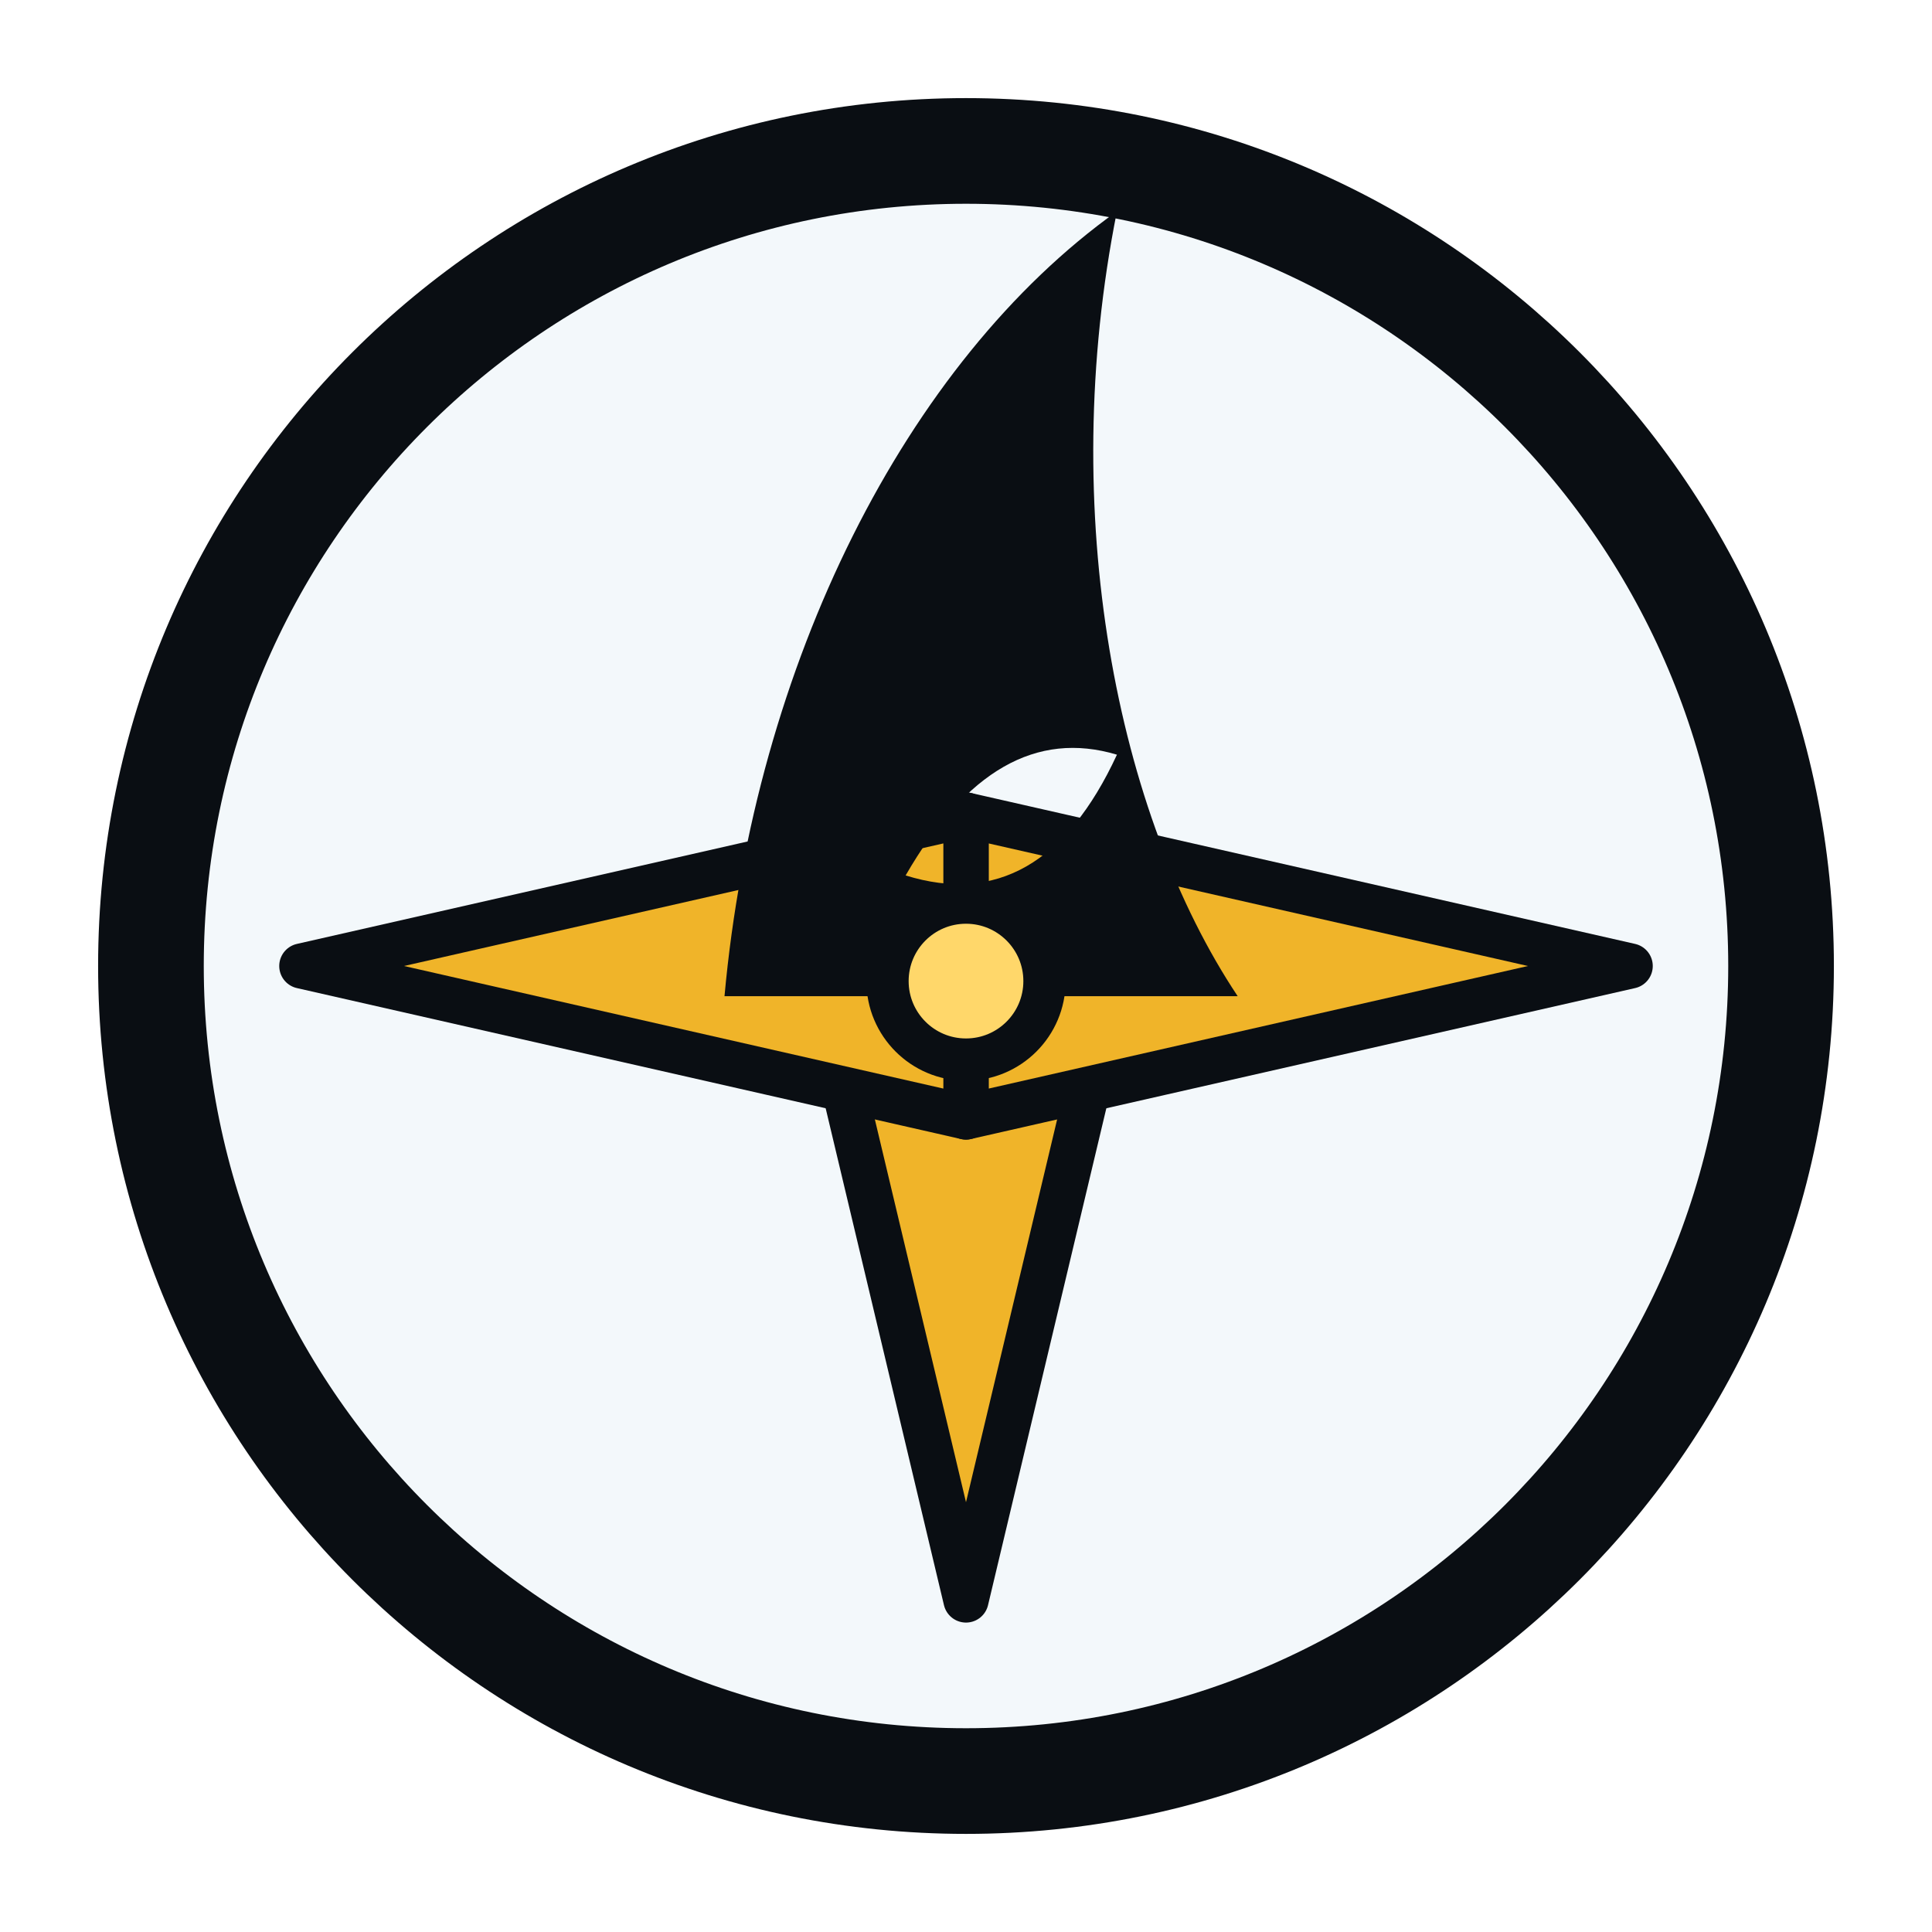
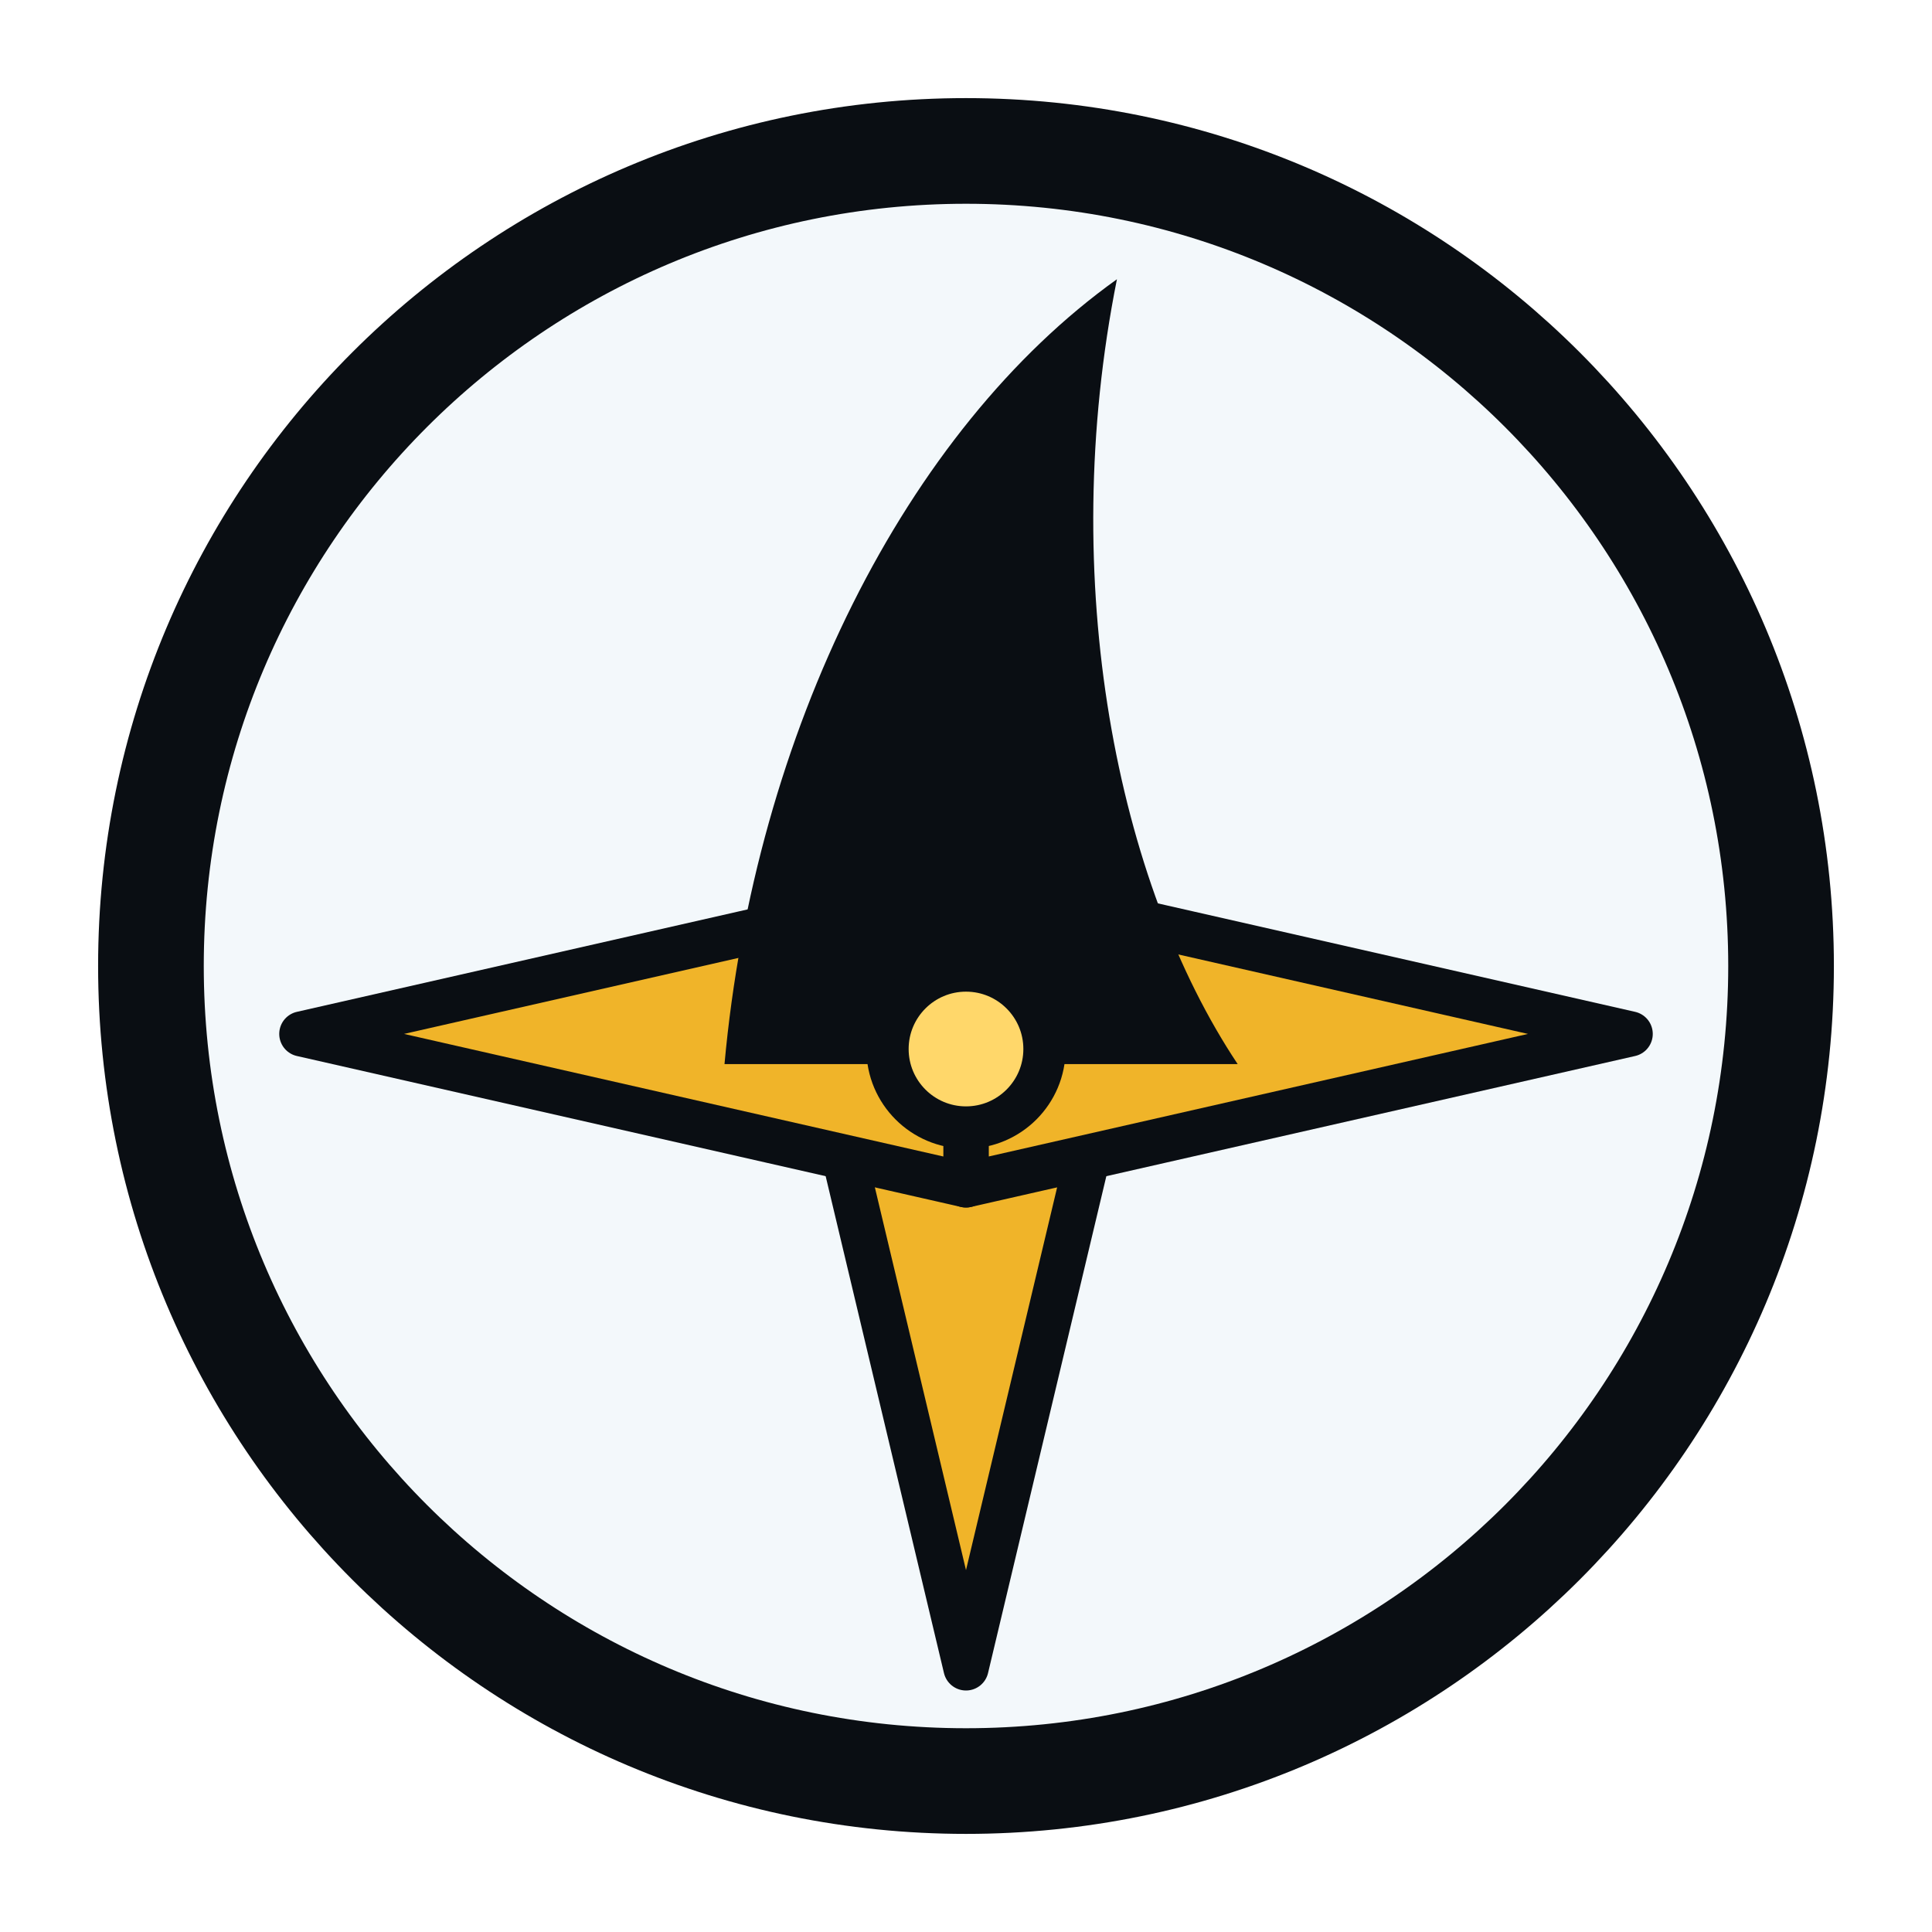
<svg xmlns="http://www.w3.org/2000/svg" viewBox="0 0 64 64" width="64" height="64" role="img" aria-label="OrcaCompass">
  <circle cx="32" cy="32" r="27" fill="#f3f8fb" stroke="#0a0e13" stroke-width="3.5" />
-   <g fill="#f0b429" stroke="#0a0e13" stroke-width="1.5" stroke-linejoin="round">
+   <g transform="translate(0 2.25)" fill="#f0b429" stroke="#0a0e13" stroke-width="1.5" stroke-linejoin="round">
    <path d="M27 32L32 53L37 32Z" />
    <path d="M32 27L54 32L32 37Z" />
    <path d="M32 27L10 32L32 37Z" />
  </g>
-   <path fill="#0a0e13" fill-rule="evenodd" d="M24 33C25 22 30 12 37 7C35 17 37 27 41 33ZM30 29Q33 23.8 37 25Q34.5 30.4 30 29Z" />
-   <circle cx="32" cy="32.5" r="2.6" fill="#ffd76a" stroke="#0a0e13" stroke-width="1.4" />
+   <path transform="translate(0 2.25)" fill="#0a0e13" d="M24 33C25 22 30 12 37 7C35 17 37 27 41 33Z" />
+   <circle transform="translate(0 2.25)" cx="32" cy="32.5" r="2.6" fill="#ffd76a" stroke="#0a0e13" stroke-width="1.4" />
</svg>
